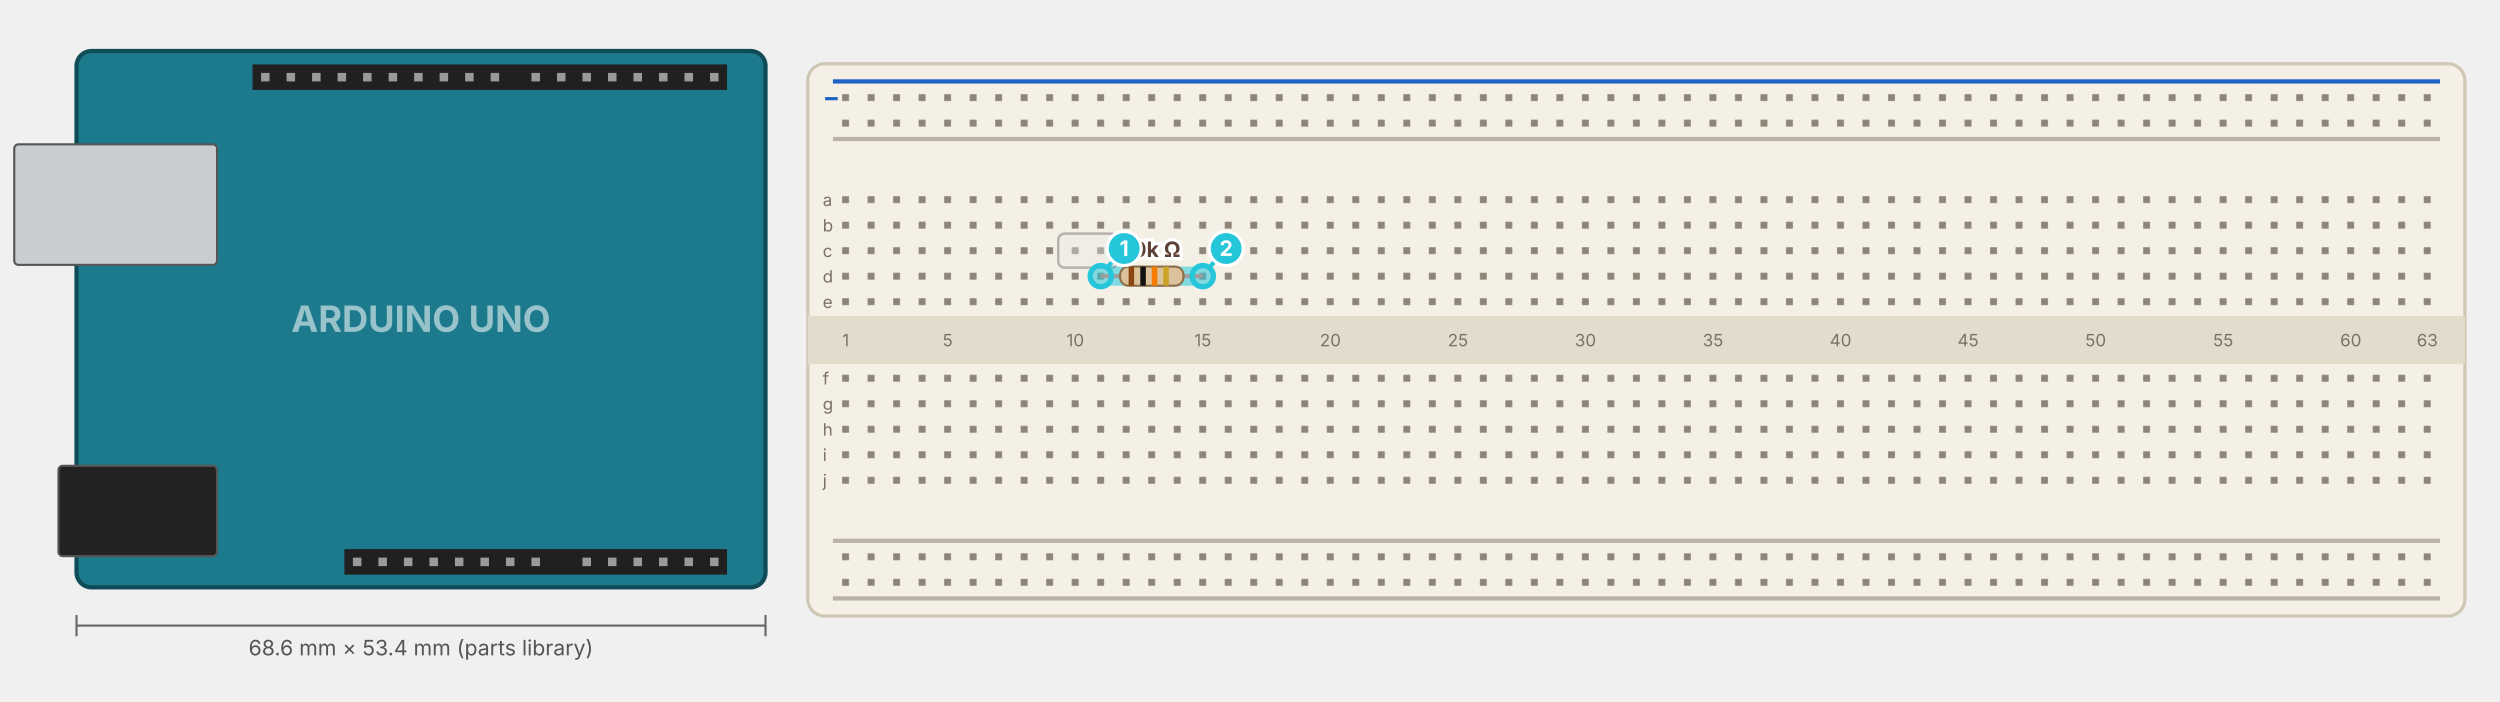
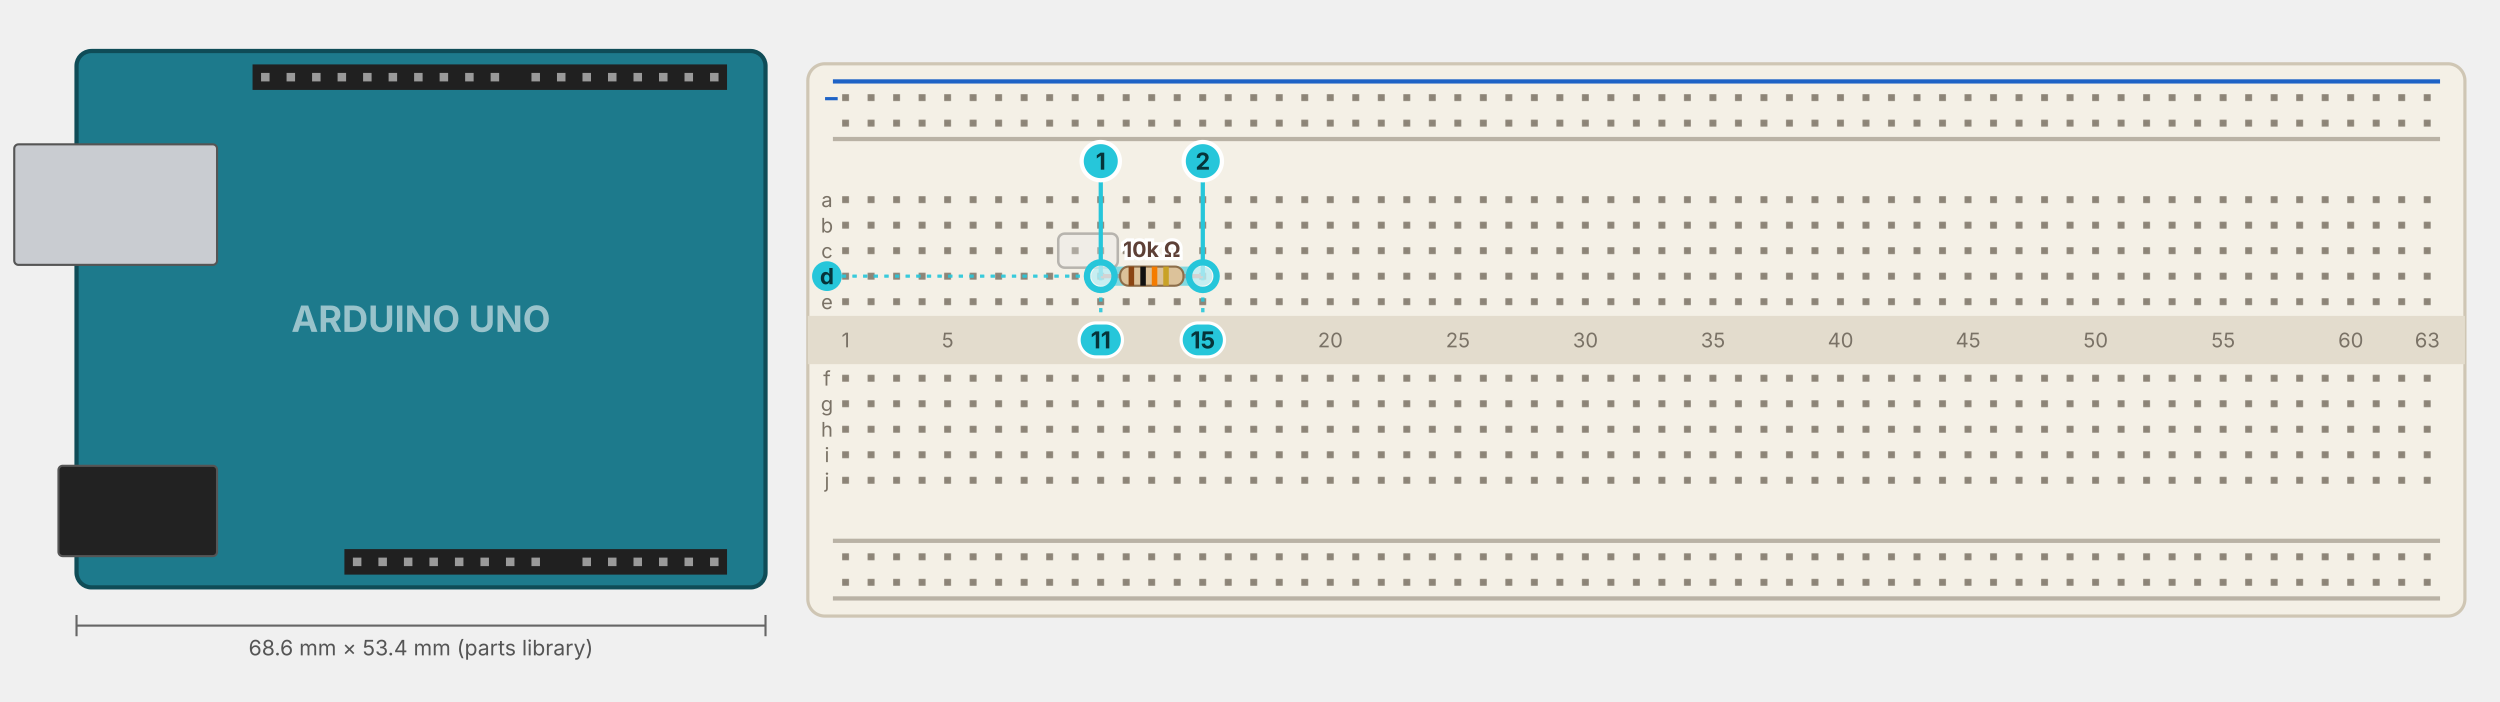
<svg xmlns="http://www.w3.org/2000/svg" viewBox="0 0 1176 330" font-family="system-ui,-apple-system,Segoe UI,sans-serif">
  <rect x="36" y="24" width="324.1" height="252.3" rx="7" fill="#1d7a8c" stroke="#0f4c57" stroke-width="2" />
  <rect x="6.7" y="67.9" width="95.4" height="56.7" rx="2" fill="#c9ccd1" stroke="#555" />
  <rect x="27.5" y="219.1" width="74.6" height="42.5" rx="2" fill="#222" stroke="#555" />
  <rect x="118.8" y="30.3" width="223.2" height="12.0" fill="#202020" />
  <rect x="162.0" y="258.3" width="180.0" height="12.0" fill="#202020" />
  <rect x="166.0" y="262.3" width="4" height="4" fill="#9a9a9a" />
  <rect x="178.0" y="262.3" width="4" height="4" fill="#9a9a9a" />
  <rect x="190.0" y="262.3" width="4" height="4" fill="#9a9a9a" />
  <rect x="202.0" y="262.3" width="4" height="4" fill="#9a9a9a" />
  <rect x="214.0" y="262.3" width="4" height="4" fill="#9a9a9a" />
  <rect x="226.0" y="262.3" width="4" height="4" fill="#9a9a9a" />
  <rect x="238.0" y="262.3" width="4" height="4" fill="#9a9a9a" />
  <rect x="250.0" y="262.3" width="4" height="4" fill="#9a9a9a" />
  <rect x="274.0" y="262.3" width="4" height="4" fill="#9a9a9a" />
  <rect x="286.0" y="262.3" width="4" height="4" fill="#9a9a9a" />
  <rect x="298.0" y="262.3" width="4" height="4" fill="#9a9a9a" />
  <rect x="310.0" y="262.3" width="4" height="4" fill="#9a9a9a" />
  <rect x="322.0" y="262.3" width="4" height="4" fill="#9a9a9a" />
  <rect x="334.0" y="262.3" width="4" height="4" fill="#9a9a9a" />
  <rect x="334.0" y="34.3" width="4" height="4" fill="#9a9a9a" />
  <rect x="322.0" y="34.3" width="4" height="4" fill="#9a9a9a" />
  <rect x="310.0" y="34.3" width="4" height="4" fill="#9a9a9a" />
  <rect x="298.0" y="34.3" width="4" height="4" fill="#9a9a9a" />
  <rect x="286.0" y="34.3" width="4" height="4" fill="#9a9a9a" />
  <rect x="274.0" y="34.3" width="4" height="4" fill="#9a9a9a" />
  <rect x="262.0" y="34.3" width="4" height="4" fill="#9a9a9a" />
  <rect x="250.0" y="34.3" width="4" height="4" fill="#9a9a9a" />
  <rect x="230.8" y="34.3" width="4" height="4" fill="#9a9a9a" />
  <rect x="218.8" y="34.3" width="4" height="4" fill="#9a9a9a" />
  <rect x="206.8" y="34.3" width="4" height="4" fill="#9a9a9a" />
  <rect x="194.8" y="34.3" width="4" height="4" fill="#9a9a9a" />
  <rect x="182.8" y="34.3" width="4" height="4" fill="#9a9a9a" />
  <rect x="170.8" y="34.3" width="4" height="4" fill="#9a9a9a" />
  <rect x="158.8" y="34.3" width="4" height="4" fill="#9a9a9a" />
  <rect x="146.8" y="34.3" width="4" height="4" fill="#9a9a9a" />
  <rect x="134.8" y="34.3" width="4" height="4" fill="#9a9a9a" />
  <rect x="122.8" y="34.3" width="4" height="4" fill="#9a9a9a" />
  <text x="198.0" y="156.1" text-anchor="middle" font-size="17" font-weight="700" fill="#ffffff" opacity=".55">ARDUINO UNO</text>
  <path d="M36 289.283v10M360.1 289.283v10M36 294.283H360.1" stroke="#666" fill="none" />
  <text x="198.0" y="308.283" text-anchor="middle" font-size="10" fill="#555">68.6 mm × 53.4 mm (parts library)</text>
  <rect x="380" y="30" width="779.5" height="259.8" rx="8" fill="#f4f0e6" stroke="#cfc6b4" stroke-width="1.5" />
  <rect x="380" y="148.6" width="779.5" height="22.7" fill="#e3dccd" />
  <pattern id="holes" x="391.76" y="87.92" width="12" height="12" patternUnits="userSpaceOnUse">
    <rect x="4.4" y="4.4" width="3.2" height="3.2" fill="#8c8477" />
  </pattern>
  <rect x="391.8" y="87.9" width="756" height="60" fill="url(#holes)" />
  <rect x="391.8" y="171.9" width="756" height="60" fill="url(#holes)" />
  <rect x="391.8" y="51.9" width="756" height="12" fill="url(#holes)" />
  <line x1="391.8" y1="65.4" x2="1147.8" y2="65.4" stroke="#b9b2a5" stroke-width="2" />
  <rect x="391.8" y="39.9" width="756" height="12" fill="url(#holes)" />
  <line x1="391.8" y1="38.3" x2="1147.8" y2="38.3" stroke="#1e63c6" stroke-width="2" />
  <text x="387" y="49.9" font-size="12" font-weight="700" fill="#1e63c6">−</text>
  <rect x="391.8" y="256.0" width="756" height="12" fill="url(#holes)" />
  <line x1="391.8" y1="254.4" x2="1147.8" y2="254.4" stroke="#b9b2a5" stroke-width="2" />
  <rect x="391.8" y="268.0" width="756" height="12" fill="url(#holes)" />
  <line x1="391.8" y1="281.5" x2="1147.8" y2="281.5" stroke="#b9b2a5" stroke-width="2" />
-   <text x="397.8" y="162.9" text-anchor="middle" font-size="8" fill="#7a7266">1</text>
-   <text x="445.8" y="162.9" text-anchor="middle" font-size="8" fill="#7a7266">5</text>
-   <text x="505.8" y="162.9" text-anchor="middle" font-size="8" fill="#7a7266">10</text>
-   <text x="565.8" y="162.9" text-anchor="middle" font-size="8" fill="#7a7266">15</text>
-   <text x="625.8" y="162.9" text-anchor="middle" font-size="8" fill="#7a7266">20</text>
-   <text x="685.8" y="162.9" text-anchor="middle" font-size="8" fill="#7a7266">25</text>
-   <text x="745.8" y="162.9" text-anchor="middle" font-size="8" fill="#7a7266">30</text>
-   <text x="805.8" y="162.9" text-anchor="middle" font-size="8" fill="#7a7266">35</text>
-   <text x="865.8" y="162.9" text-anchor="middle" font-size="8" fill="#7a7266">40</text>
-   <text x="925.8" y="162.9" text-anchor="middle" font-size="8" fill="#7a7266">45</text>
-   <text x="985.8" y="162.9" text-anchor="middle" font-size="8" fill="#7a7266">50</text>
-   <text x="1045.8" y="162.9" text-anchor="middle" font-size="8" fill="#7a7266">55</text>
-   <text x="1105.8" y="162.9" text-anchor="middle" font-size="8" fill="#7a7266">60</text>
-   <text x="1141.8" y="162.9" text-anchor="middle" font-size="8" fill="#7a7266">63</text>
-   <text x="387" y="96.9" font-size="8" fill="#7a7266">a</text>
-   <text x="387" y="108.9" font-size="8" fill="#7a7266">b</text>
-   <text x="387" y="120.9" font-size="8" fill="#7a7266">c</text>
-   <text x="387" y="132.9" font-size="8" fill="#7a7266">d</text>
-   <text x="387" y="144.9" font-size="8" fill="#7a7266">e</text>
-   <text x="387" y="180.9" font-size="8" fill="#7a7266">f</text>
-   <text x="387" y="192.9" font-size="8" fill="#7a7266">g</text>
-   <text x="387" y="204.9" font-size="8" fill="#7a7266">h</text>
-   <text x="387" y="216.9" font-size="8" fill="#7a7266">i</text>
-   <text x="387" y="228.9" font-size="8" fill="#7a7266">j</text>
+   <text x="397.8" y="163.4" text-anchor="middle" font-size="9.5" fill="#7a7266">1</text>
+   <text x="445.8" y="163.4" text-anchor="middle" font-size="9.5" fill="#7a7266">5</text>
+   <text x="625.8" y="163.4" text-anchor="middle" font-size="9.5" fill="#7a7266">20</text>
+   <text x="685.8" y="163.4" text-anchor="middle" font-size="9.5" fill="#7a7266">25</text>
+   <text x="745.8" y="163.4" text-anchor="middle" font-size="9.5" fill="#7a7266">30</text>
+   <text x="805.8" y="163.4" text-anchor="middle" font-size="9.5" fill="#7a7266">35</text>
+   <text x="865.8" y="163.4" text-anchor="middle" font-size="9.5" fill="#7a7266">40</text>
+   <text x="925.8" y="163.4" text-anchor="middle" font-size="9.5" fill="#7a7266">45</text>
+   <text x="985.8" y="163.4" text-anchor="middle" font-size="9.5" fill="#7a7266">50</text>
+   <text x="1045.8" y="163.4" text-anchor="middle" font-size="9.5" fill="#7a7266">55</text>
+   <text x="1105.8" y="163.4" text-anchor="middle" font-size="9.5" fill="#7a7266">60</text>
+   <text x="1141.8" y="163.4" text-anchor="middle" font-size="9.5" fill="#7a7266">63</text>
+   <text x="389" y="97.4" text-anchor="middle" font-size="9.5" fill="#7a7266">a</text>
+   <text x="389" y="109.4" text-anchor="middle" font-size="9.5" fill="#7a7266">b</text>
+   <text x="389" y="121.4" text-anchor="middle" font-size="9.5" fill="#7a7266">c</text>
+   <text x="389" y="145.4" text-anchor="middle" font-size="9.5" fill="#7a7266">e</text>
+   <text x="389" y="181.4" text-anchor="middle" font-size="9.5" fill="#7a7266">f</text>
+   <text x="389" y="193.4" text-anchor="middle" font-size="9.5" fill="#7a7266">g</text>
+   <text x="389" y="205.4" text-anchor="middle" font-size="9.5" fill="#7a7266">h</text>
+   <text x="389" y="217.4" text-anchor="middle" font-size="9.5" fill="#7a7266">i</text>
+   <text x="389" y="229.4" text-anchor="middle" font-size="9.5" fill="#7a7266">j</text>
+   <line x1="517.8" y1="129.9" x2="517.8" y2="148.6" stroke="#26c6da" stroke-width="1.6" stroke-dasharray="2 3" opacity=".9" />
+   <line x1="396" y1="129.9" x2="510.8" y2="129.9" stroke="#26c6da" stroke-width="1.4" stroke-dasharray="2 3" opacity=".7" />
+   <line x1="565.8" y1="129.9" x2="565.8" y2="148.6" stroke="#26c6da" stroke-width="1.6" stroke-dasharray="2 3" opacity=".9" />
+   <line x1="396" y1="129.9" x2="558.8" y2="129.9" stroke="#26c6da" stroke-width="1.4" stroke-dasharray="2 3" opacity=".7" />
  <g class="ps-old" opacity=".35">
    <rect x="497.8" y="109.9" width="28.0" height="16.0" rx="3" fill="#e9e9e9" stroke="#444" stroke-width="1.2" />
  </g>
  <g class="ps-new" data-anim="part" data-id="r_ldr">
    <line x1="517.8" y1="129.9" x2="565.8" y2="129.9" stroke="#26c6da" stroke-width="9" stroke-linecap="round" opacity=".55" />
    <line x1="517.8" y1="129.9" x2="565.8" y2="129.9" stroke="#9e9e9e" stroke-width="2" />
    <g transform="translate(541.8 129.9) rotate(0.0)">
      <rect x="-14.9" y="-4.5" width="29.8" height="9" rx="4" fill="#dcc29a" stroke="#8d6e4a" />
      <rect x="-10.9" y="-4.5" width="2.6" height="9" fill="#8b4513" />
      <rect x="-5.4" y="-4.5" width="2.6" height="9" fill="#111" />
      <rect x="0.0" y="-4.5" width="2.6" height="9" fill="#f57c00" />
      <rect x="5.4" y="-4.5" width="2.6" height="9" fill="#c9a227" />
    </g>
    <text x="541.8" y="120.9" text-anchor="middle" font-size="10" font-weight="700" fill="#5d4037" paint-order="stroke" stroke="#fff" stroke-width="3">10k Ω</text>
  </g>
+   <rect x="507.6" y="151.9" width="20.4" height="16" rx="8" fill="#26c6da" stroke="#fff" stroke-width="1.5" />
+   <text x="517.8" y="163.9" text-anchor="middle" font-size="11" font-weight="700" fill="#06343a">11</text>
+   <rect x="555.6" y="151.9" width="20.4" height="16" rx="8" fill="#26c6da" stroke="#fff" stroke-width="1.5" />
+   <text x="565.8" y="163.9" text-anchor="middle" font-size="11" font-weight="700" fill="#06343a">15</text>
+   <circle cx="389" cy="129.9" r="7" fill="#26c6da" />
+   <text x="389" y="133.7" text-anchor="middle" font-size="10.5" font-weight="700" fill="#06343a">d</text>
  <g class="ps-marks">
-     <circle cx="517.8" cy="129.9" r="5" fill="none" stroke="#26c6da" stroke-width="2.5" />
-     <line x1="520.8" y1="125.9" x2="528.8" y2="116.9" stroke="#26c6da" stroke-width="2" />
-     <circle cx="528.8" cy="116.9" r="8" fill="#26c6da" stroke="#fff" stroke-width="1.5" />
-     <text x="528.8" y="120.4" text-anchor="middle" font-size="10" font-weight="700" fill="#fff">1</text>
-     <circle cx="565.8" cy="129.9" r="5" fill="none" stroke="#26c6da" stroke-width="2.5" />
-     <line x1="568.8" y1="125.9" x2="576.8" y2="116.9" stroke="#26c6da" stroke-width="2" />
-     <circle cx="576.8" cy="116.9" r="8" fill="#26c6da" stroke="#fff" stroke-width="1.5" />
-     <text x="576.8" y="120.4" text-anchor="middle" font-size="10" font-weight="700" fill="#fff">2</text>
+     <line x1="517.8" y1="129.9" x2="517.8" y2="75.8" stroke="#26c6da" stroke-width="2" />
+     <circle cx="517.8" cy="129.9" r="6.5" fill="#fff" fill-opacity=".55" stroke="#26c6da" stroke-width="3" />
+     <circle cx="517.8" cy="75.8" r="9" fill="#26c6da" stroke="#fff" stroke-width="2" />
+     <text x="517.8" y="79.8" text-anchor="middle" font-size="11" font-weight="700" fill="#06343a">1</text>
+     <line x1="565.8" y1="129.9" x2="565.8" y2="75.8" stroke="#26c6da" stroke-width="2" />
+     <circle cx="565.8" cy="129.9" r="6.5" fill="#fff" fill-opacity=".55" stroke="#26c6da" stroke-width="3" />
+     <circle cx="565.8" cy="75.8" r="9" fill="#26c6da" stroke="#fff" stroke-width="2" />
+     <text x="565.8" y="79.8" text-anchor="middle" font-size="11" font-weight="700" fill="#06343a">2</text>
  </g>
</svg>
